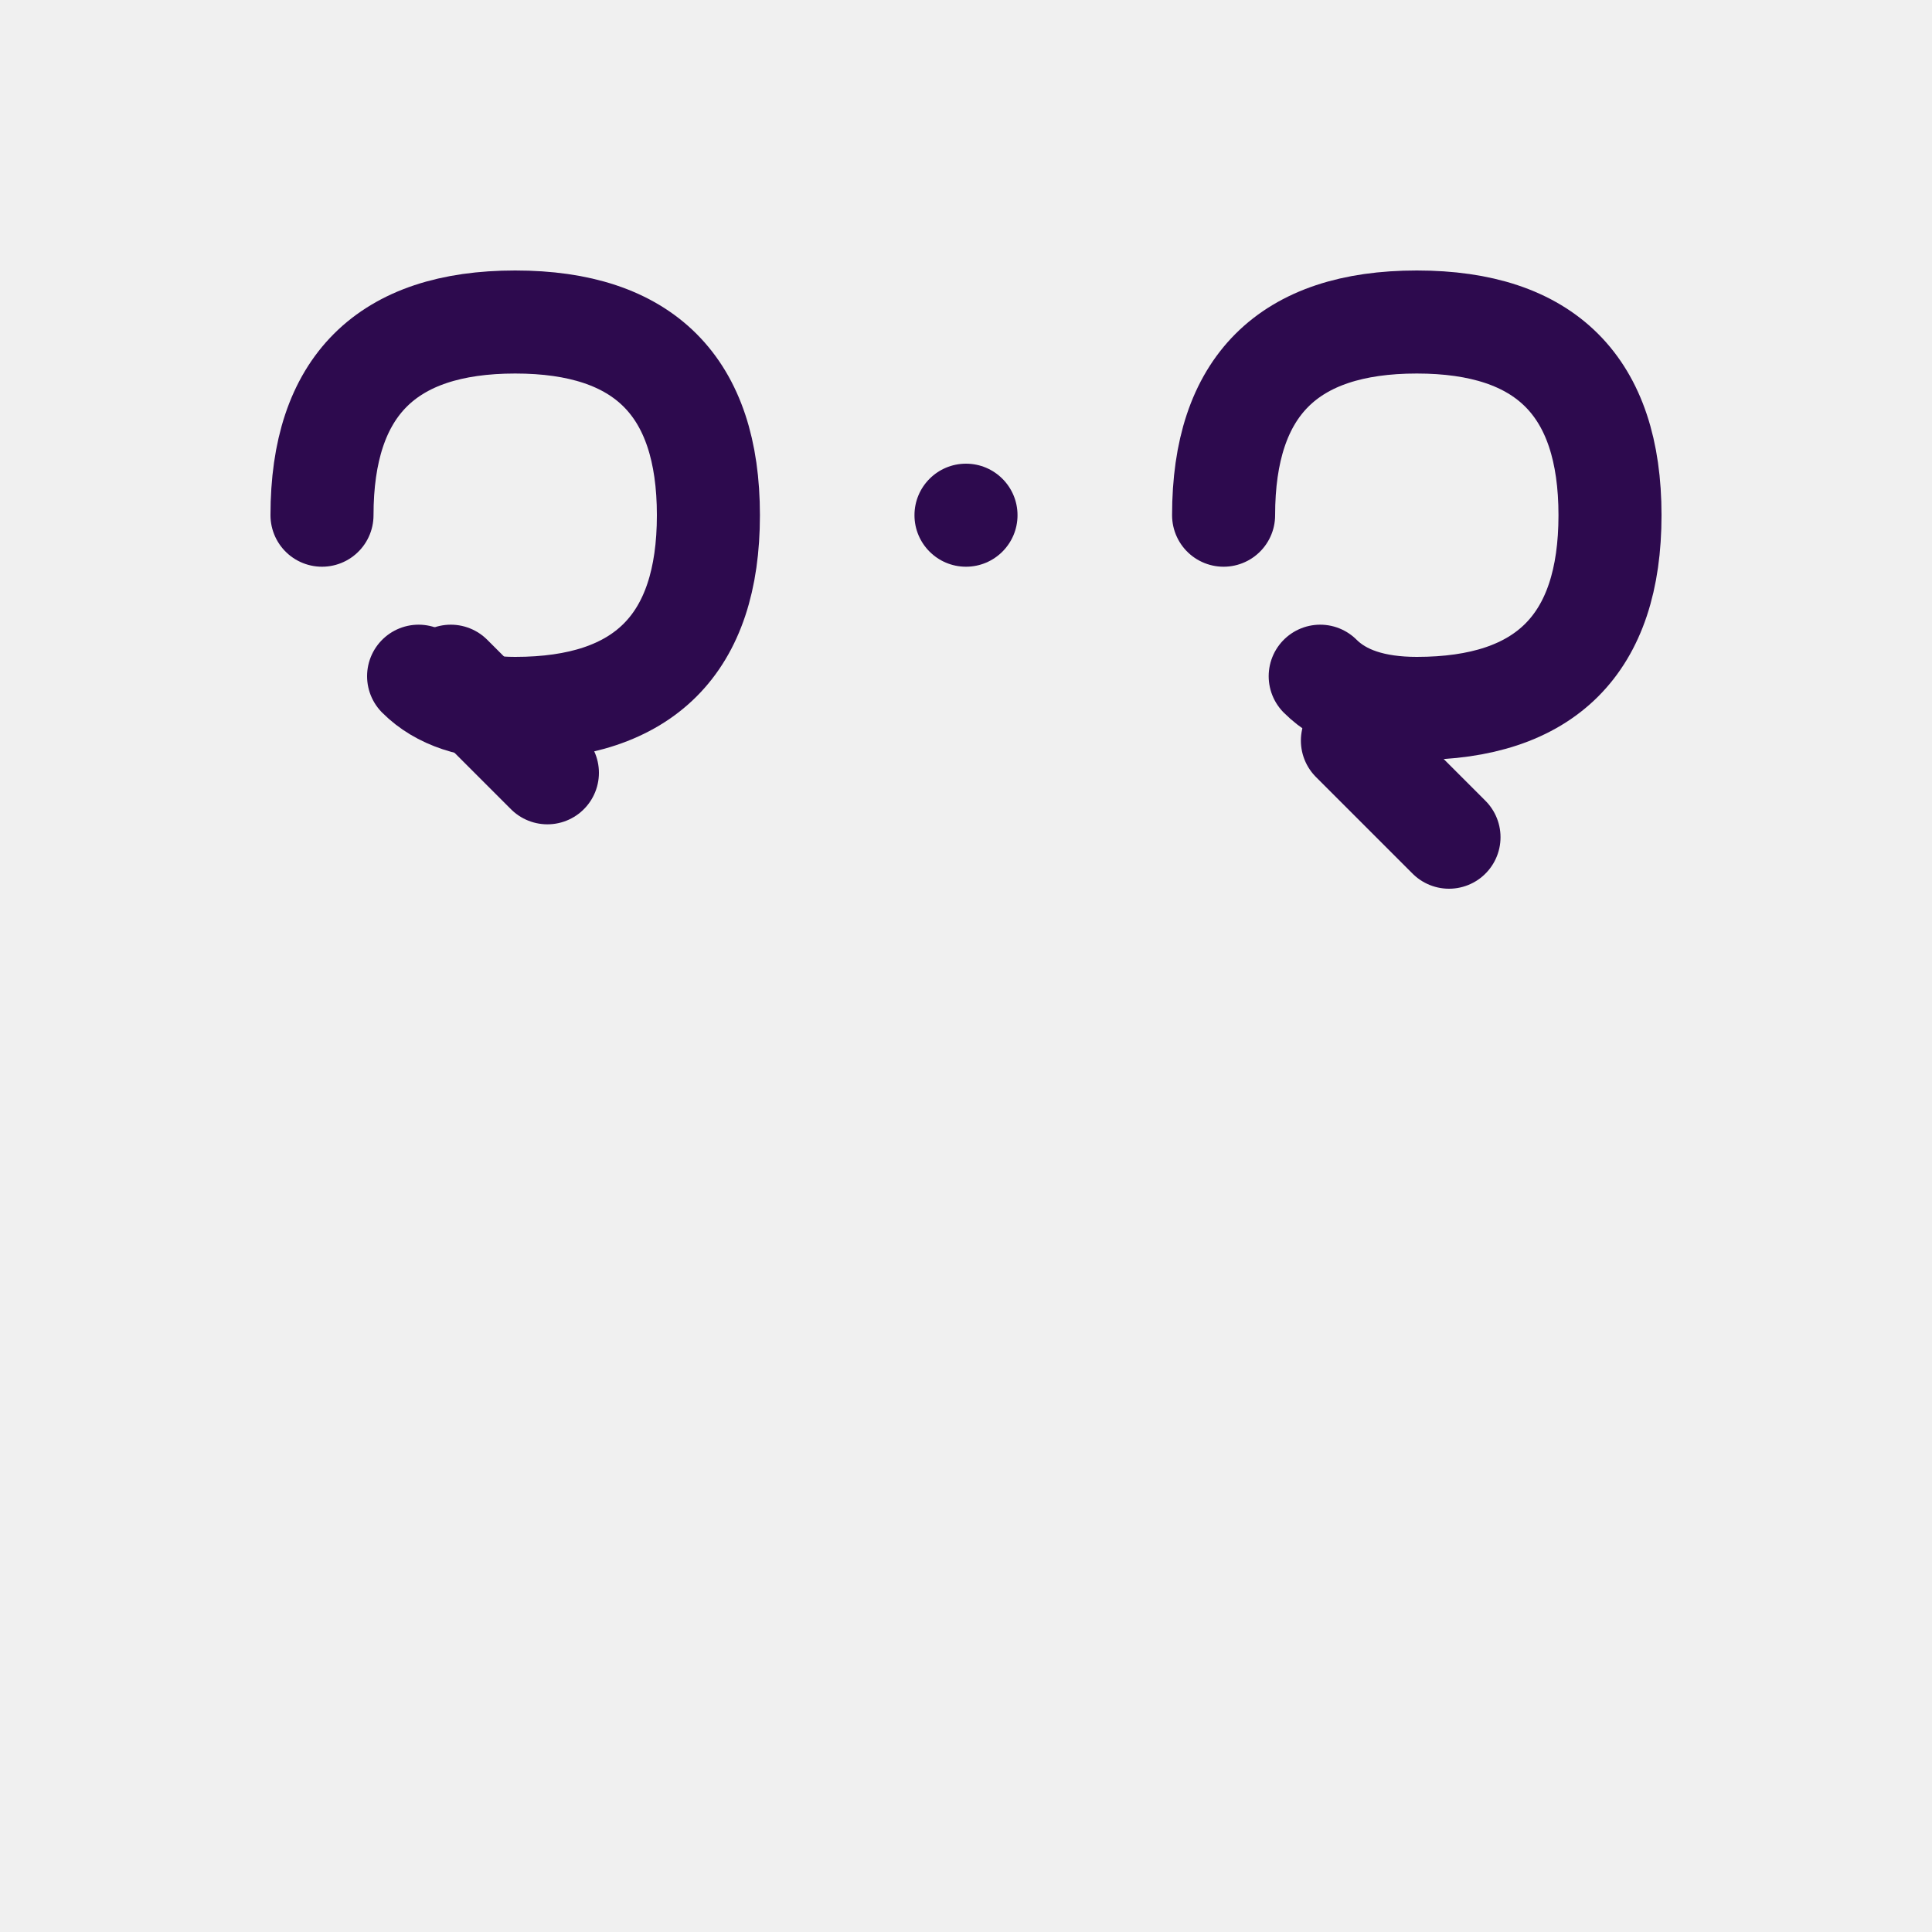
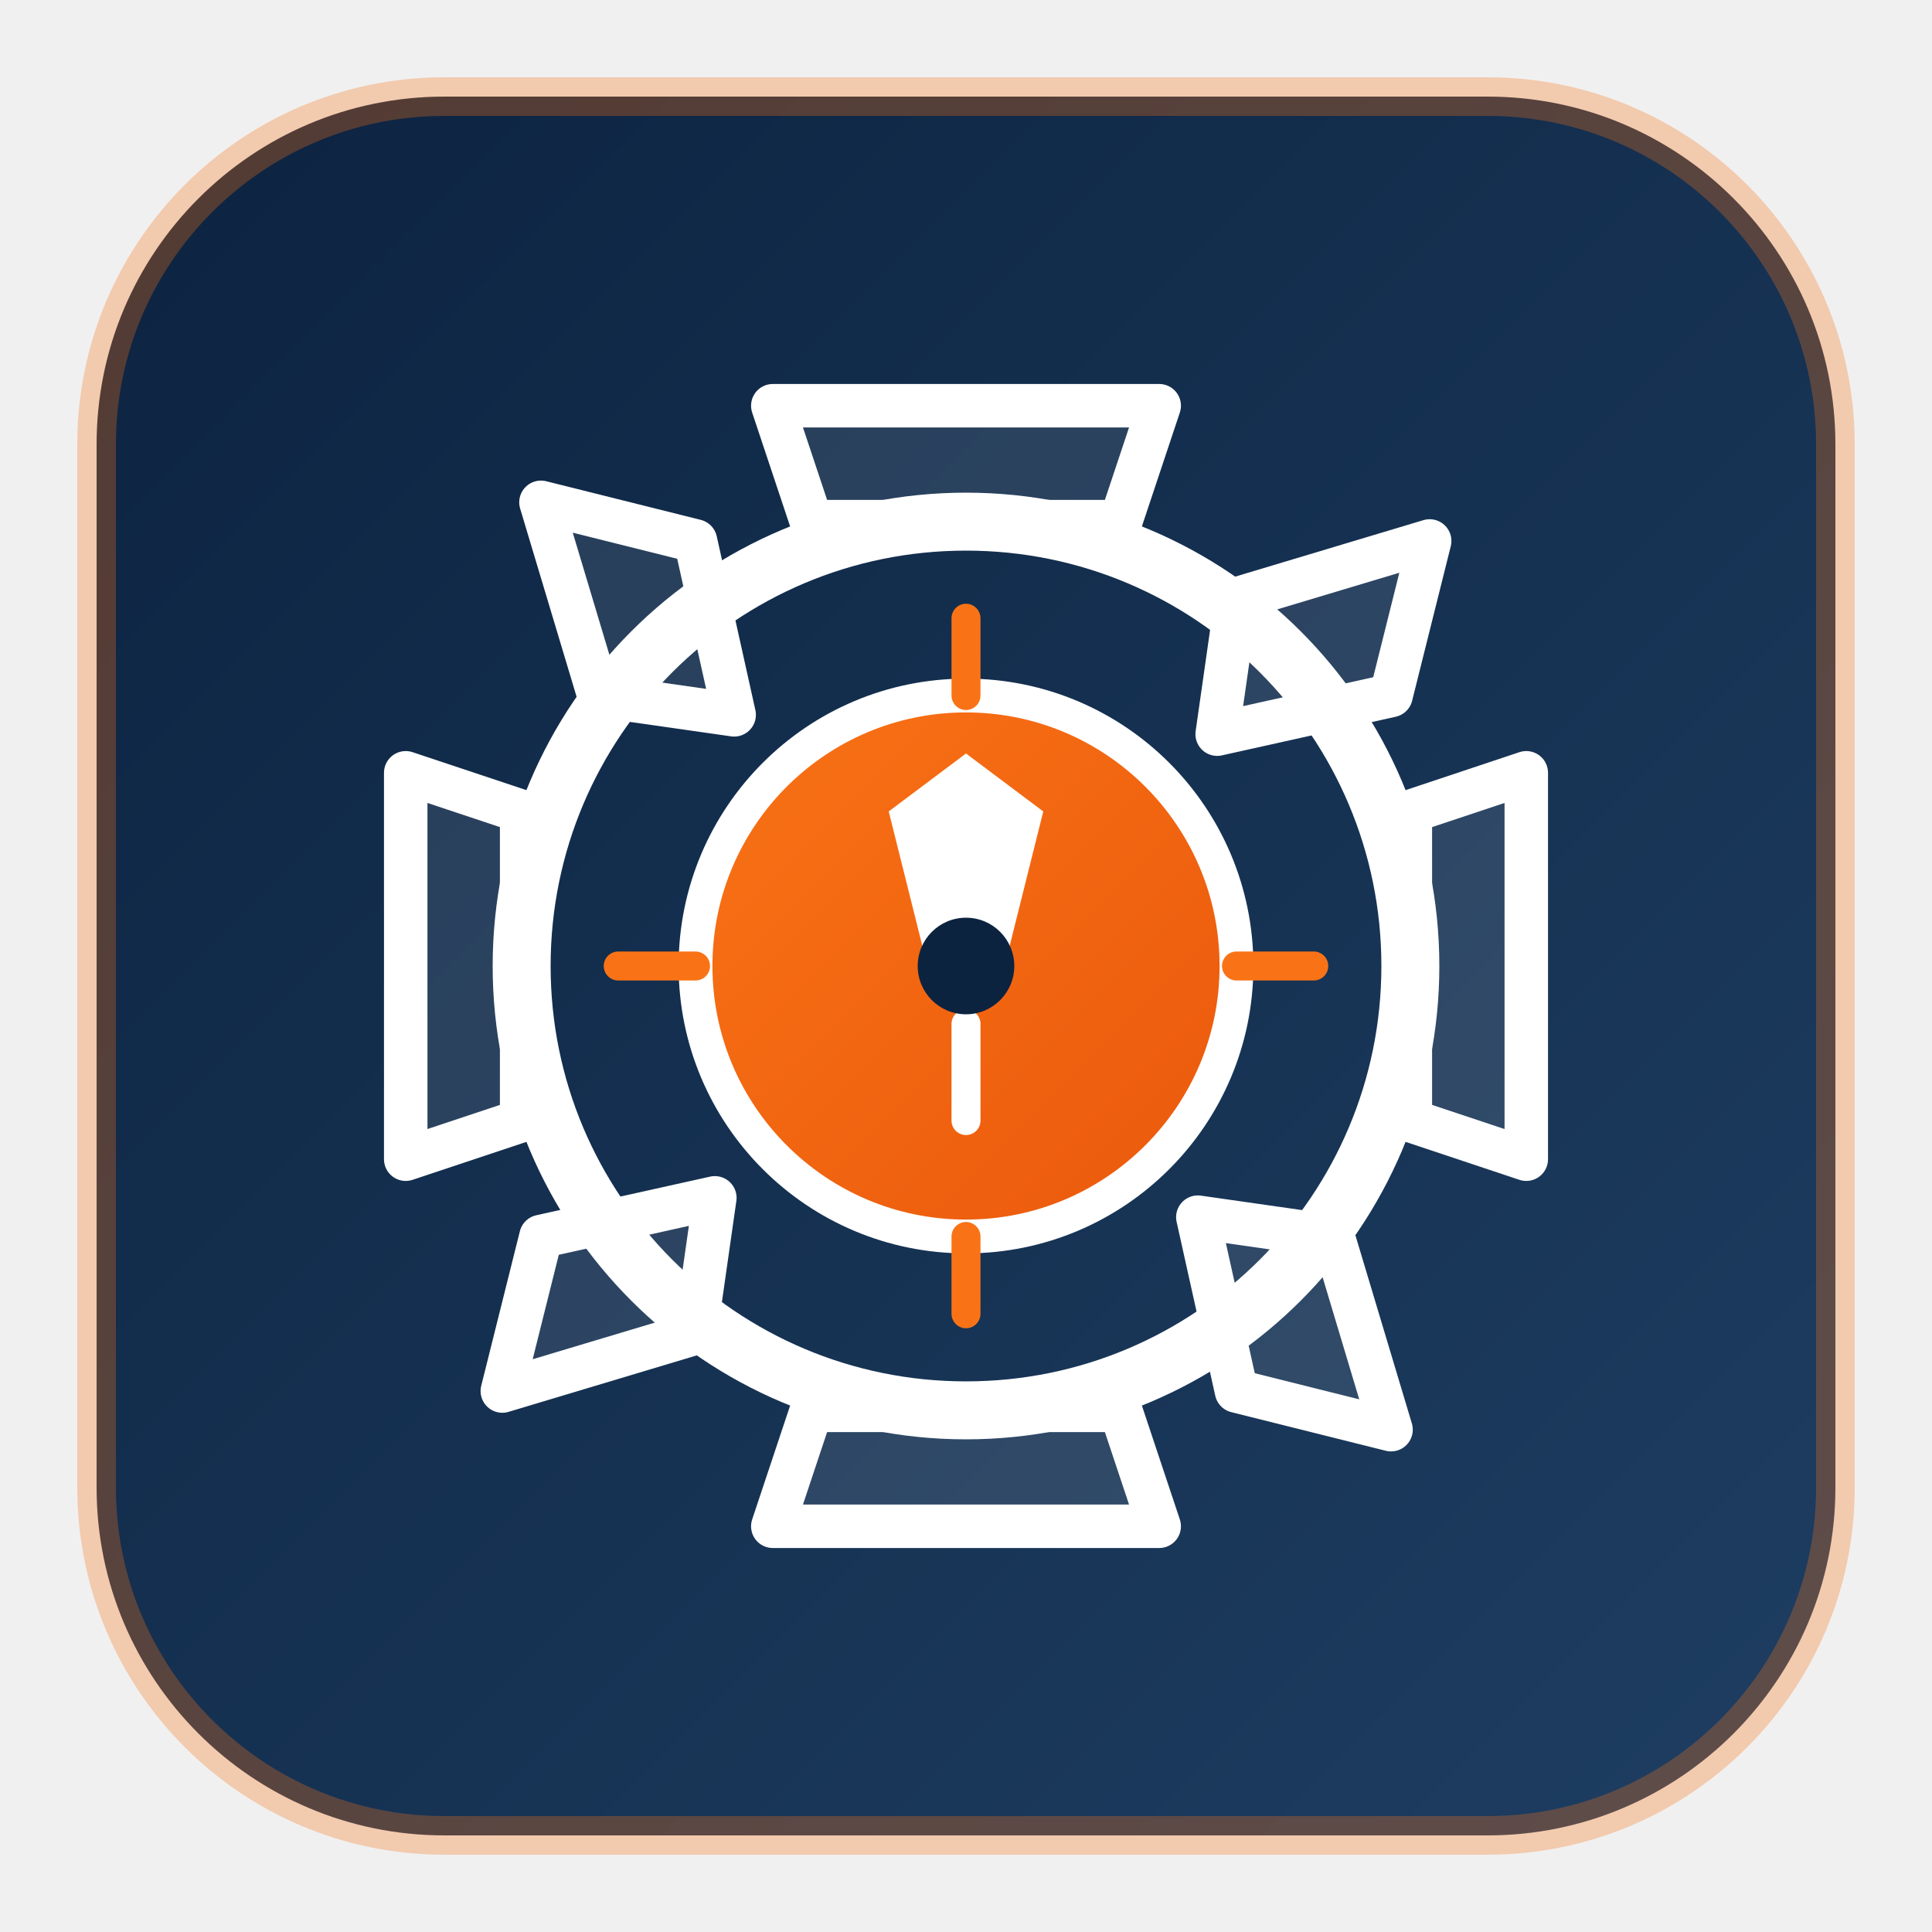
- <svg xmlns="http://www.w3.org/2000/svg" viewBox="0 0 300 300">
-   <path d="M 50 80 Q 50 50 80 50 Q 110 50 110 80 Q 110 110 80 110 Q 70 110 65 105" fill="none" stroke="#2d0a4e" stroke-width="16" stroke-linecap="round" stroke-linejoin="round" />
-   <path d="M 70 105 L 85 120" stroke="#2d0a4e" stroke-width="16" stroke-linecap="round" />
-   <path d="M 190 80 Q 190 50 220 50 Q 250 50 250 80 Q 250 110 220 110 Q 210 110 205 105" fill="none" stroke="#2d0a4e" stroke-width="16" stroke-linecap="round" stroke-linejoin="round" />
-   <path d="M 210 115 L 225 130" stroke="#2d0a4e" stroke-width="16" stroke-linecap="round" />
-   <circle cx="150" cy="80" r="8" fill="#2d0a4e" />
+ <svg xmlns="http://www.w3.org/2000/svg" viewBox="0 0 200 200" width="200" height="200">
+   <defs>
+     <linearGradient id="gearGrad" x1="0%" y1="0%" x2="100%" y2="100%">
+       <stop offset="0%" stop-color="#0c2340" />
+       <stop offset="100%" stop-color="#1e3e62" />
+     </linearGradient>
+     <linearGradient id="accentGrad" x1="0%" y1="0%" x2="100%" y2="100%">
+       <stop offset="0%" stop-color="#f97316" />
+       <stop offset="100%" stop-color="#ea580c" />
+     </linearGradient>
+   </defs>
+   <rect x="10" y="10" width="180" height="180" rx="36" fill="url(#gearGrad)" />
+   <rect x="10" y="10" width="180" height="180" rx="36" fill="none" stroke="#f97316" stroke-width="4" stroke-opacity="0.3" />
+   <g fill="none" stroke="#ffffff" stroke-width="4.5" stroke-linecap="round" stroke-linejoin="round" transform="translate(100, 100)">
+     <path d="       M -20 -58 L 20 -58 L 16 -46 L -16 -46 Z       M 46 -16 L 58 -20 L 58 20 L 46 16 Z       M 16 46 L 20 58 L -20 58 L -16 46 Z       M -46 16 L -58 20 L -58 -20 L -46 -16 Z       M 28 -38 L 48 -44 L 44 -28 L 26 -24 Z       M 38 28 L 44 48 L 28 44 L 24 26 Z       M -28 38 L -48 44 L -44 28 L -26 24 Z       M -38 -28 L -44 -48 L -28 -44 L -24 -26 Z     " fill="#ffffff" fill-opacity="0.1" />
+     <circle cx="0" cy="0" r="46" stroke="#ffffff" stroke-width="6" />
+   </g>
+   <g transform="translate(100, 100)">
+     <circle cx="0" cy="0" r="28" fill="url(#accentGrad)" stroke="#ffffff" stroke-width="3.5" />
+     <path d="M -8 -16 L 0 -22 L 8 -16 L 4 0 L 0 6 L -4 0 Z" fill="#ffffff" />
+     <path d="M 0 6 L 0 16" stroke="#ffffff" stroke-width="3" stroke-linecap="round" />
+     <circle cx="0" cy="0" r="5" fill="#0c2340" />
+     <line x1="-36" y1="0" x2="-28" y2="0" stroke="#f97316" stroke-width="3" stroke-linecap="round" />
+     <line x1="28" y1="0" x2="36" y2="0" stroke="#f97316" stroke-width="3" stroke-linecap="round" />
+     <line x1="0" y1="-36" x2="0" y2="-28" stroke="#f97316" stroke-width="3" stroke-linecap="round" />
+     <line x1="0" y1="28" x2="0" y2="36" stroke="#f97316" stroke-width="3" stroke-linecap="round" />
+   </g>
</svg>
